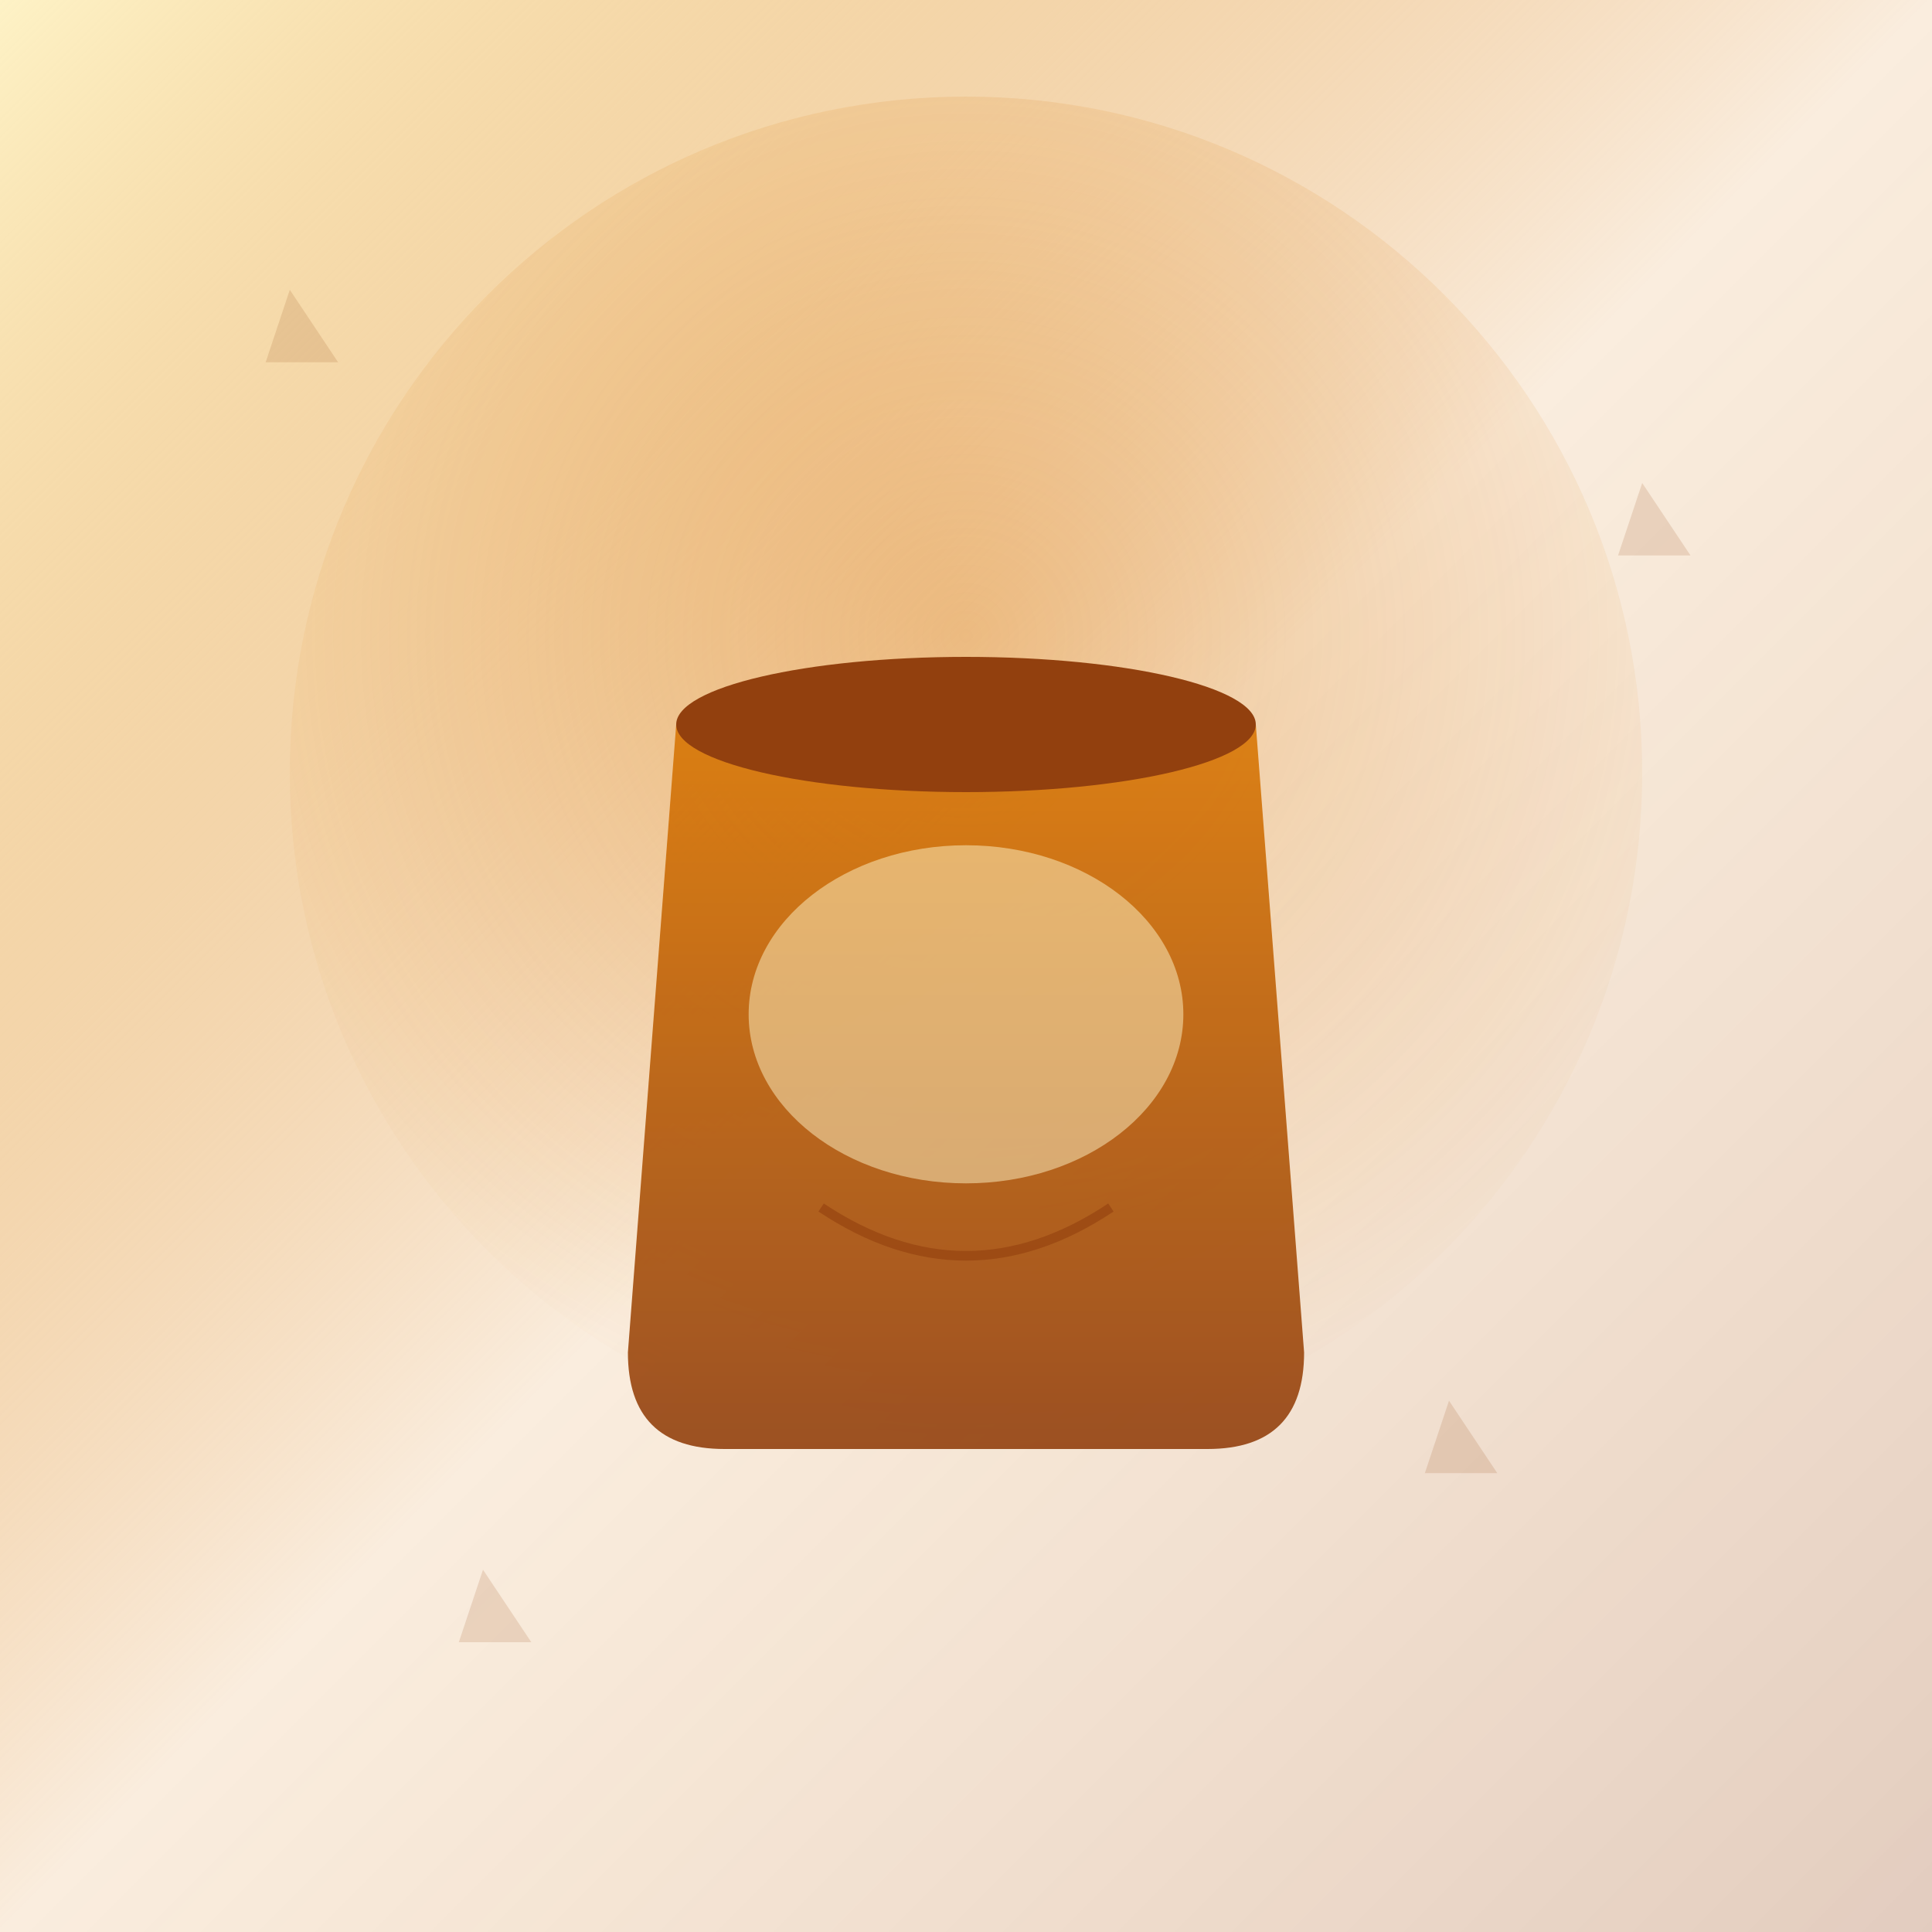
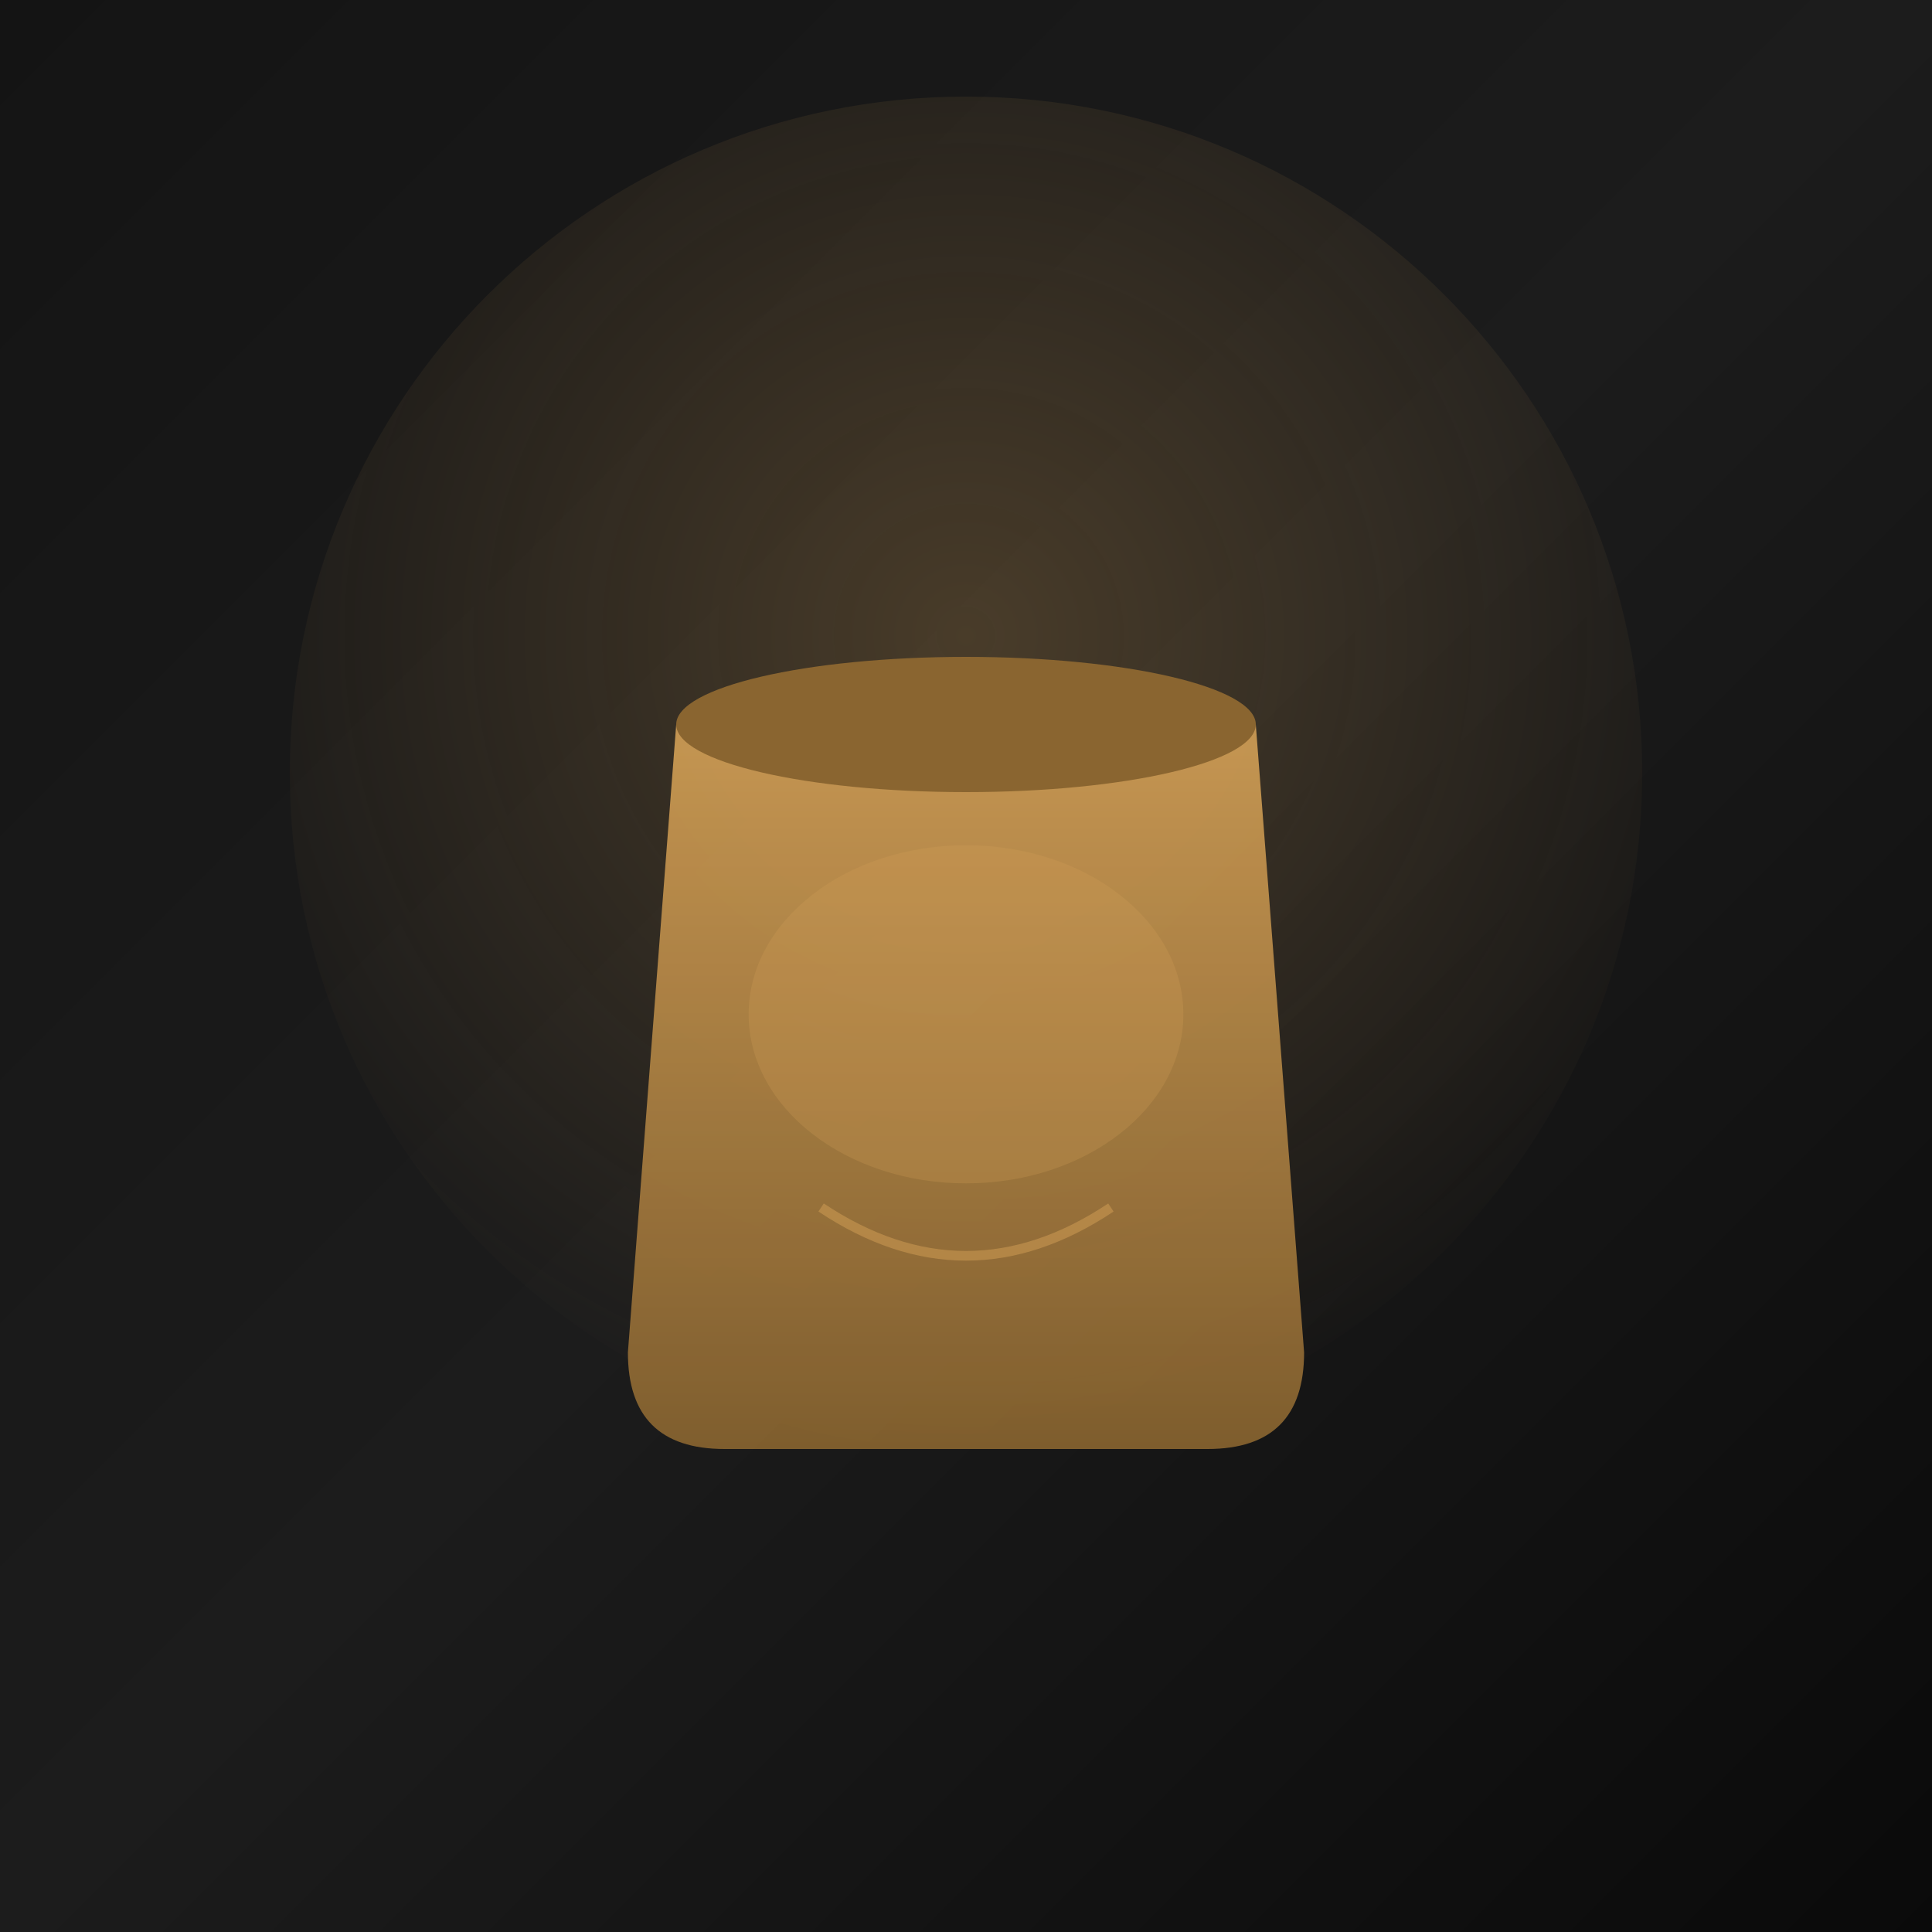
<svg xmlns="http://www.w3.org/2000/svg" viewBox="0 0 800 800" role="img" aria-label="حاجی عسل">
  <defs>
    <linearGradient id="bg-placeholder" x1="0%" y1="0%" x2="100%" y2="100%">
-       <stop offset="0%" stop-color="#FEF3C7" />
-       <stop offset="50%" stop-color="#D9770622" />
-       <stop offset="100%" stop-color="#92400E44" />
+       <stop offset="0%" stop-color="#141414" />
+       <stop offset="50%" stop-color="#1c1c1c" />
+       <stop offset="100%" stop-color="#0a0a0a" />
    </linearGradient>
    <radialGradient id="glow-placeholder" cx="50%" cy="40%" r="60%">
-       <stop offset="0%" stop-color="#D97706" stop-opacity="0.35" />
-       <stop offset="100%" stop-color="#D97706" stop-opacity="0" />
+       <stop offset="0%" stop-color="#D4A056" stop-opacity="0.25" />
+       <stop offset="100%" stop-color="#D4A056" stop-opacity="0" />
    </radialGradient>
    <linearGradient id="jar-placeholder" x1="0%" y1="0%" x2="0%" y2="100%">
-       <stop offset="0%" stop-color="#D97706" />
-       <stop offset="100%" stop-color="#92400E" />
+       <stop offset="0%" stop-color="#D4A056" />
+       <stop offset="100%" stop-color="#8a6530" />
    </linearGradient>
  </defs>
  <rect width="800" height="800" fill="url(#bg-placeholder)" />
  <circle cx="400" cy="320" r="280" fill="url(#glow-placeholder)" />
  <g transform="translate(400,380)">
    <path d="M-120,-80 L120,-80 L140,180 Q140,220 100,220 L-100,220 Q-140,220 -140,180 Z" fill="url(#jar-placeholder)" opacity="0.9" />
-     <ellipse cx="0" cy="-80" rx="120" ry="28" fill="#92400E" />
-     <ellipse cx="0" cy="40" rx="90" ry="70" fill="#FEF3C7" opacity="0.5" />
-     <path d="M-60,120 Q0,160 60,120" stroke="#92400E" stroke-width="4" fill="none" opacity="0.6" />
-   </g>
-   <g opacity="0.15" fill="#92400E">
-     <polygon points="120,120 140,150 110,150" />
-     <polygon points="680,200 700,230 670,230" />
-     <polygon points="200,650 220,680 190,680" />
-     <polygon points="600,580 620,610 590,610" />
+     <ellipse cx="0" cy="-80" rx="120" ry="28" fill="#8a6530" />
+     <ellipse cx="0" cy="40" rx="90" ry="70" fill="#D4A056" opacity="0.25" />
+     <path d="M-60,120 Q0,160 60,120" stroke="#D4A056" stroke-width="4" fill="none" opacity="0.5" />
  </g>
</svg>
